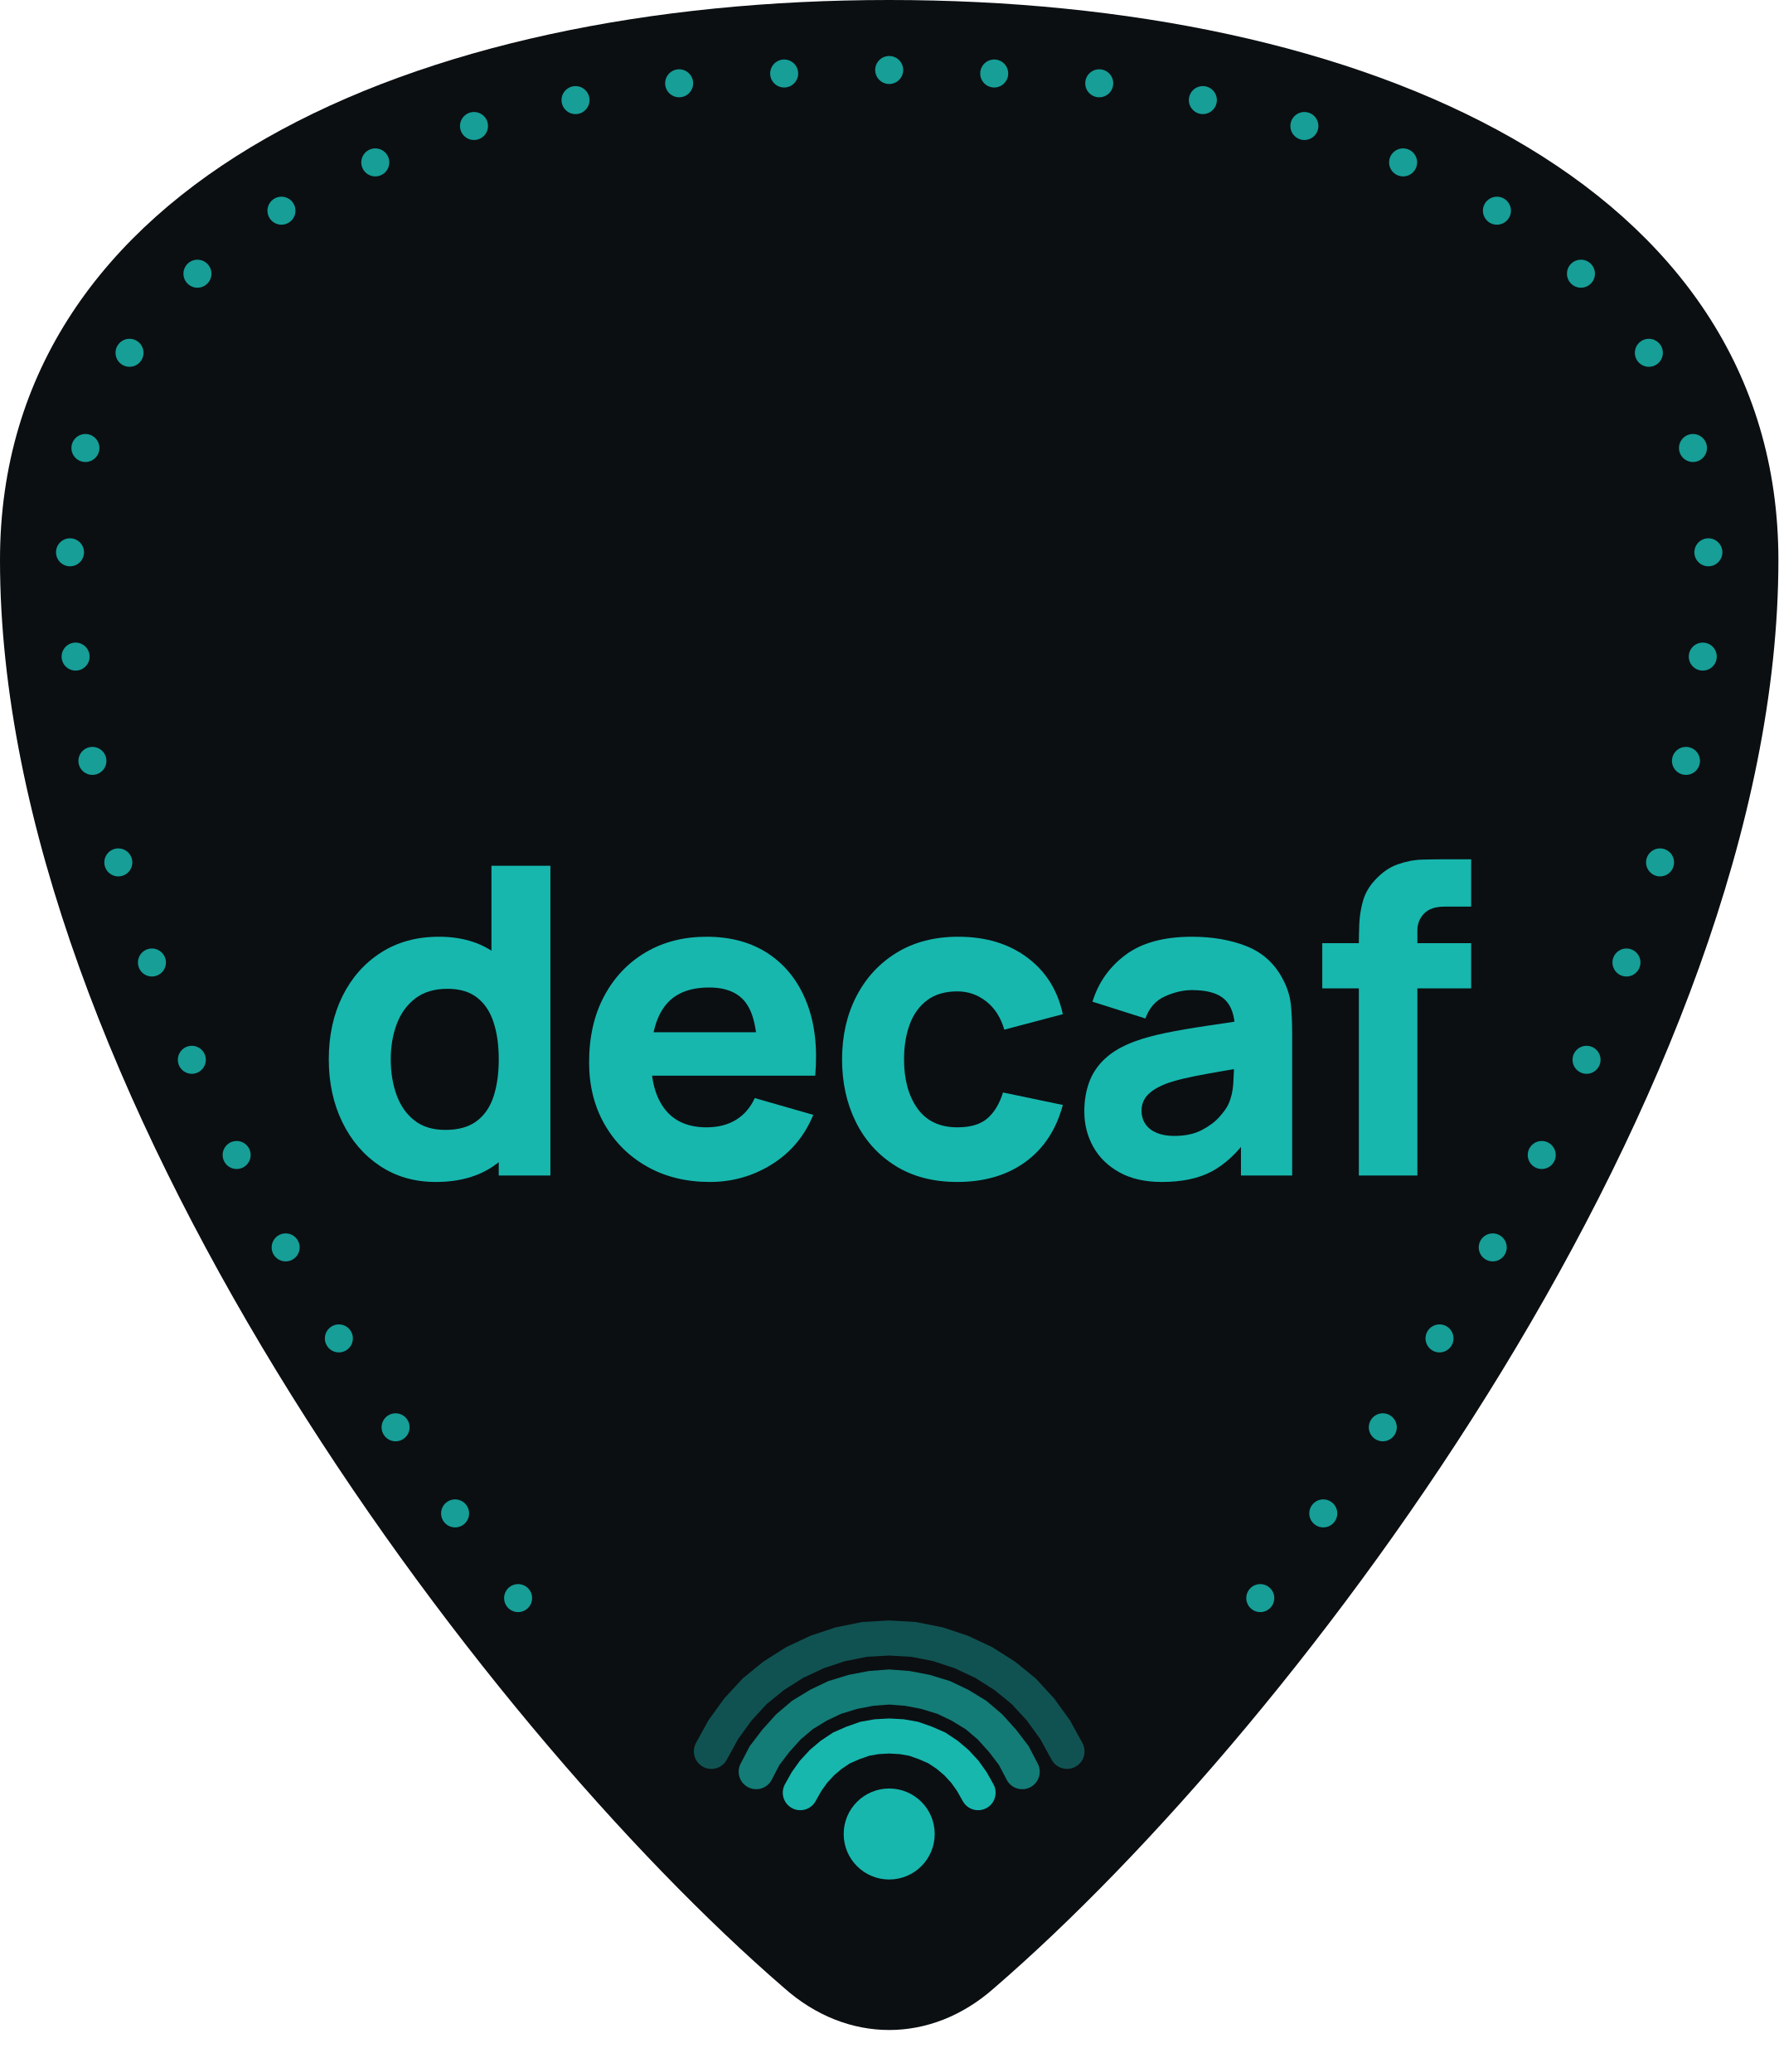
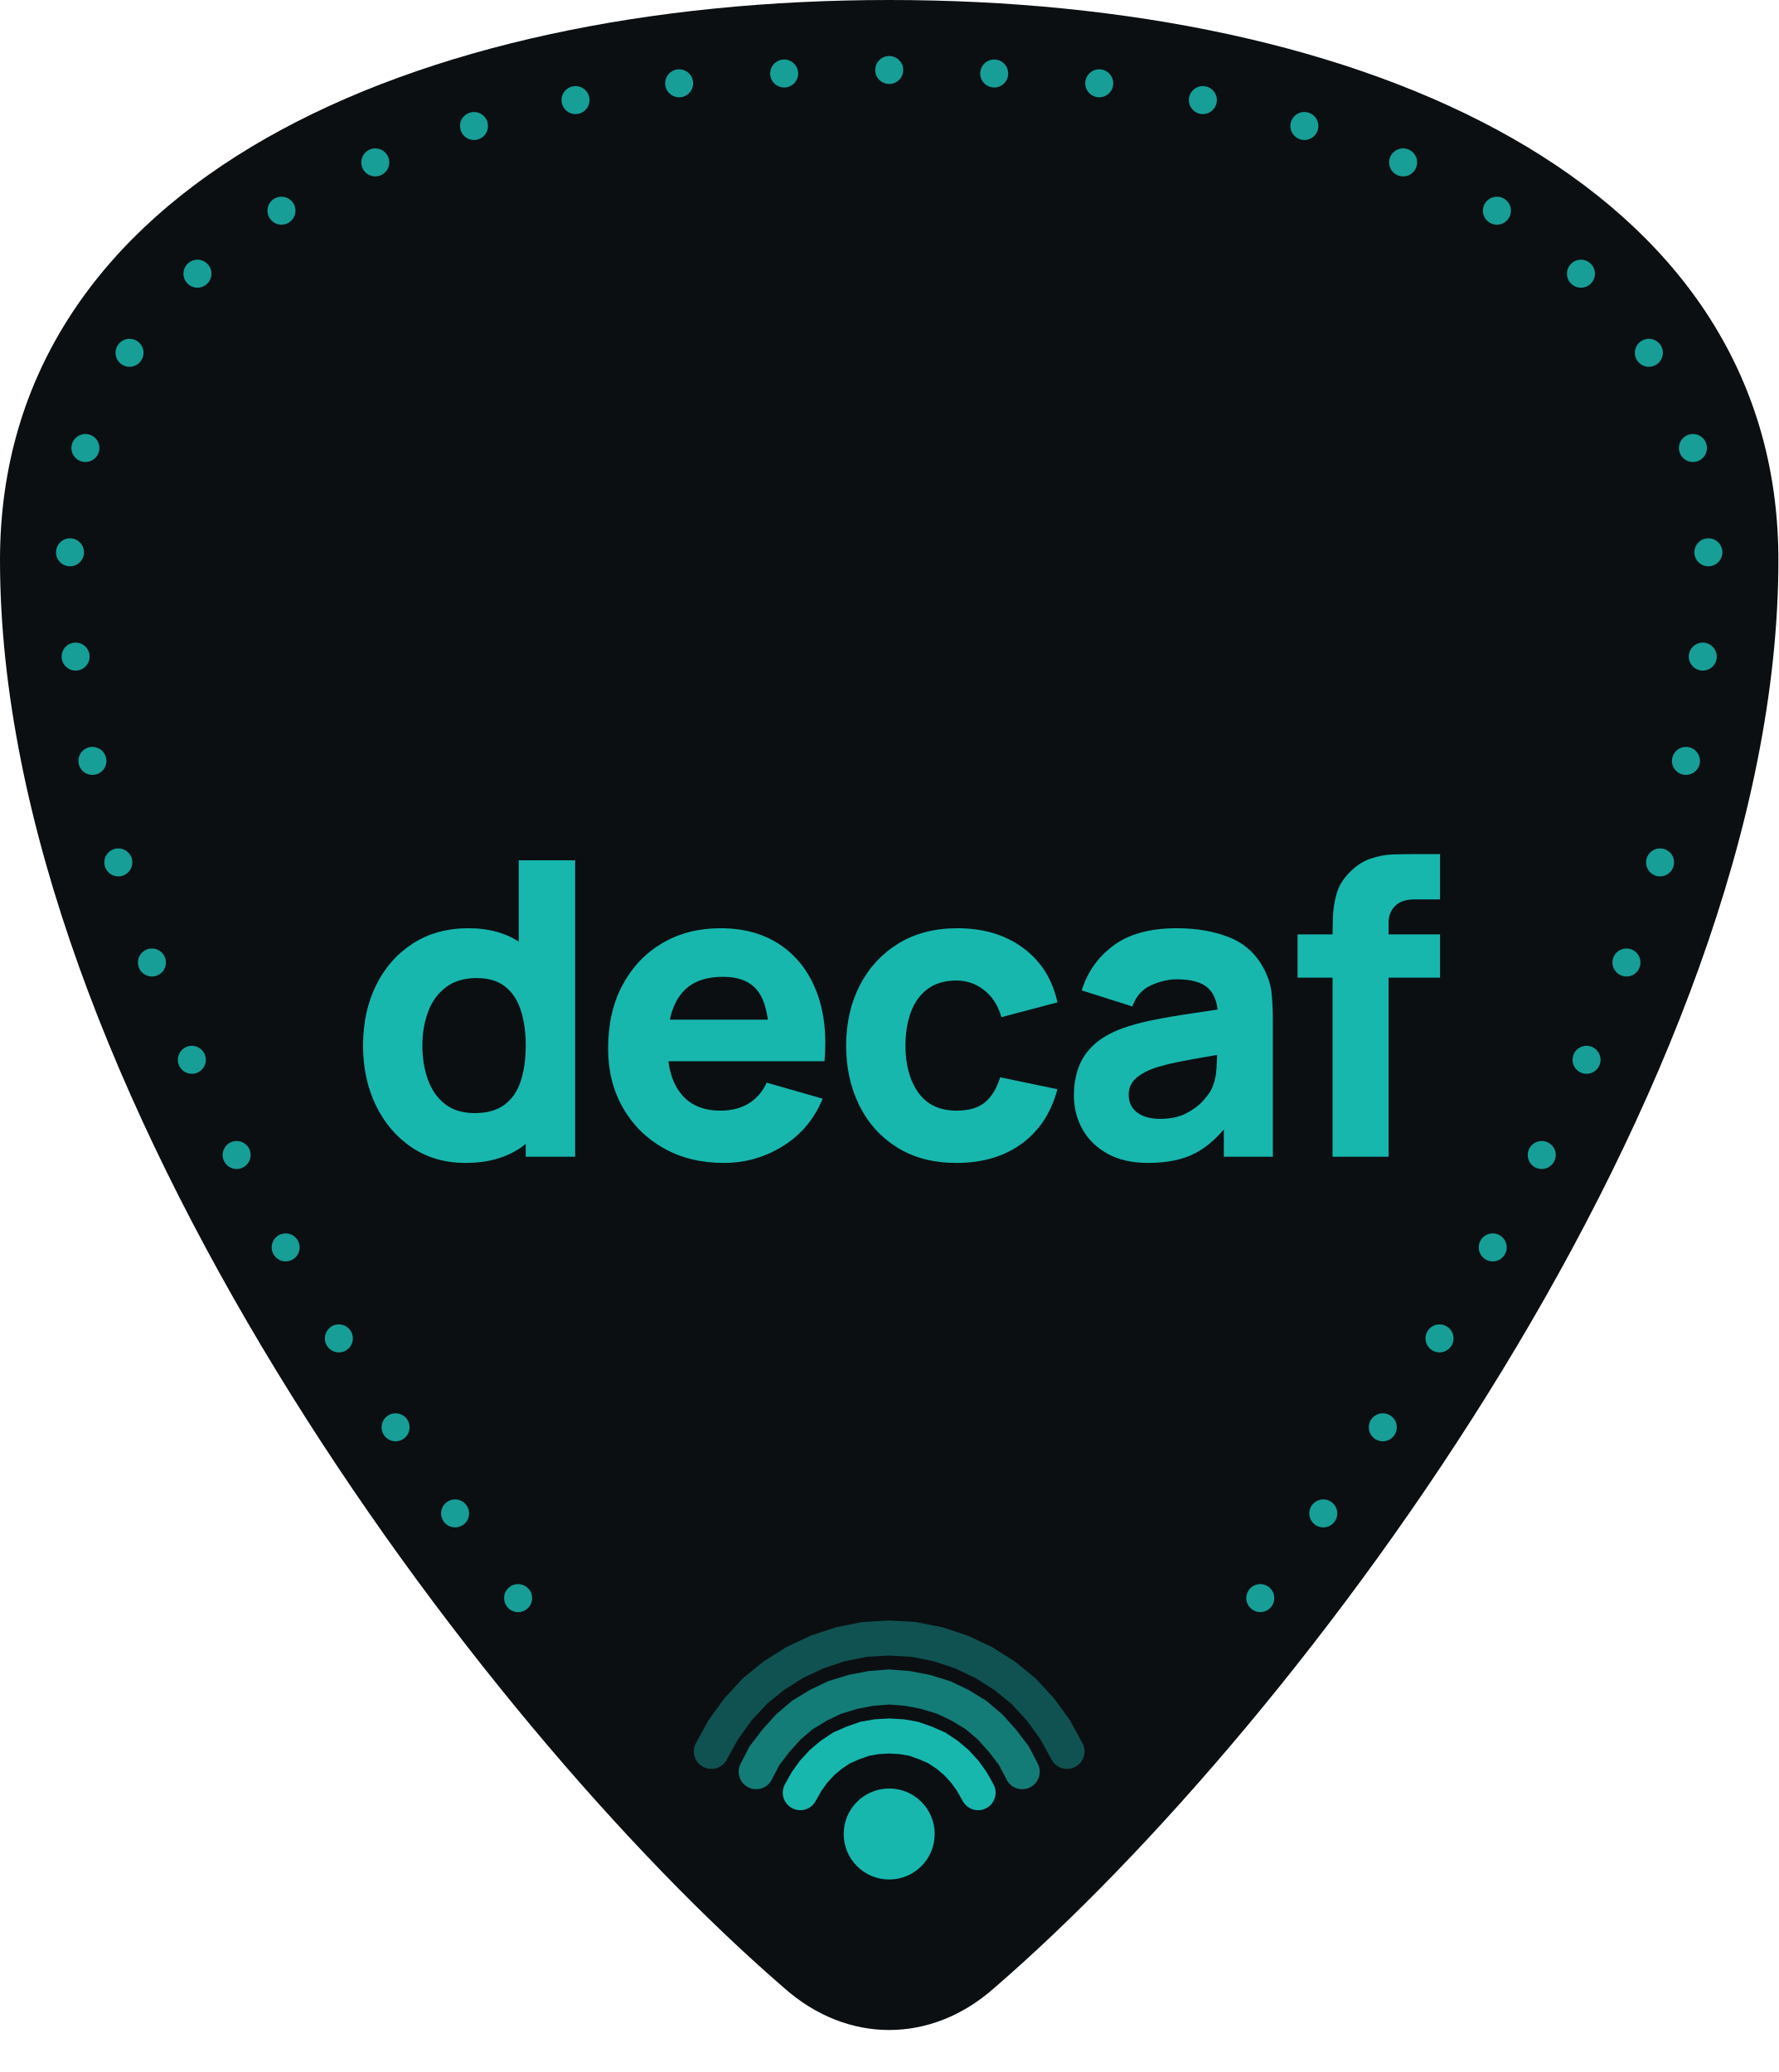
<svg xmlns="http://www.w3.org/2000/svg" viewBox="0 0 25.4 29.6" width="25.4mm" height="29.6mm">
  <defs>
    <clipPath id="pk">
      <path d="M 12.7 0.0 C 19.5 0.0 25.4 2.6 25.4 8.0 C 25.4 15.5 18.6 24.6 14.2 28.4 C 13.3 29.2 12.1 29.2 11.2 28.4 C 6.8 24.6 0.0 15.5 0.0 8.0 C 0.0 2.6 5.9 0.0 12.7 0.0 Z" />
    </clipPath>
  </defs>
  <path d="M 12.7 0.0 C 19.5 0.0 25.4 2.6 25.4 8.0 C 25.4 15.5 18.6 24.6 14.2 28.4 C 13.3 29.2 12.1 29.2 11.2 28.4 C 6.8 24.6 0.0 15.5 0.0 8.0 C 0.0 2.6 5.9 0.0 12.7 0.0 Z" fill="#0B0F12" />
  <g clip-path="url(#pk)">
    <circle cx="12.70" cy="1.00" r="0.2" fill="#17B7AE" opacity="0.85" />
    <circle cx="14.20" cy="1.05" r="0.2" fill="#17B7AE" opacity="0.85" />
    <circle cx="15.70" cy="1.19" r="0.2" fill="#17B7AE" opacity="0.85" />
    <circle cx="17.18" cy="1.43" r="0.2" fill="#17B7AE" opacity="0.85" />
    <circle cx="18.63" cy="1.80" r="0.2" fill="#17B7AE" opacity="0.85" />
    <circle cx="20.04" cy="2.32" r="0.2" fill="#17B7AE" opacity="0.85" />
    <circle cx="21.38" cy="3.01" r="0.2" fill="#17B7AE" opacity="0.85" />
    <circle cx="22.58" cy="3.91" r="0.2" fill="#17B7AE" opacity="0.85" />
    <circle cx="23.55" cy="5.04" r="0.2" fill="#17B7AE" opacity="0.85" />
    <circle cx="24.18" cy="6.40" r="0.2" fill="#17B7AE" opacity="0.85" />
    <circle cx="24.40" cy="7.89" r="0.2" fill="#17B7AE" opacity="0.85" />
    <circle cx="24.32" cy="9.38" r="0.2" fill="#17B7AE" opacity="0.85" />
    <circle cx="24.08" cy="10.87" r="0.2" fill="#17B7AE" opacity="0.85" />
    <circle cx="23.71" cy="12.32" r="0.2" fill="#17B7AE" opacity="0.85" />
    <circle cx="23.23" cy="13.75" r="0.2" fill="#17B7AE" opacity="0.85" />
    <circle cx="22.66" cy="15.14" r="0.2" fill="#17B7AE" opacity="0.85" />
    <circle cx="22.02" cy="16.50" r="0.2" fill="#17B7AE" opacity="0.85" />
    <circle cx="21.32" cy="17.82" r="0.2" fill="#17B7AE" opacity="0.85" />
    <circle cx="20.56" cy="19.12" r="0.2" fill="#17B7AE" opacity="0.85" />
    <circle cx="19.75" cy="20.39" r="0.2" fill="#17B7AE" opacity="0.85" />
    <circle cx="18.90" cy="21.62" r="0.2" fill="#17B7AE" opacity="0.85" />
    <circle cx="18.00" cy="22.83" r="0.2" fill="#17B7AE" opacity="0.85" />
    <circle cx="7.40" cy="22.83" r="0.2" fill="#17B7AE" opacity="0.85" />
    <circle cx="6.50" cy="21.62" r="0.2" fill="#17B7AE" opacity="0.85" />
    <circle cx="5.65" cy="20.39" r="0.2" fill="#17B7AE" opacity="0.85" />
    <circle cx="4.84" cy="19.12" r="0.2" fill="#17B7AE" opacity="0.85" />
    <circle cx="4.08" cy="17.82" r="0.2" fill="#17B7AE" opacity="0.85" />
    <circle cx="3.38" cy="16.50" r="0.2" fill="#17B7AE" opacity="0.85" />
    <circle cx="2.74" cy="15.14" r="0.2" fill="#17B7AE" opacity="0.85" />
    <circle cx="2.17" cy="13.75" r="0.2" fill="#17B7AE" opacity="0.85" />
    <circle cx="1.69" cy="12.32" r="0.2" fill="#17B7AE" opacity="0.85" />
    <circle cx="1.32" cy="10.87" r="0.2" fill="#17B7AE" opacity="0.85" />
    <circle cx="1.08" cy="9.38" r="0.2" fill="#17B7AE" opacity="0.85" />
    <circle cx="1.00" cy="7.89" r="0.2" fill="#17B7AE" opacity="0.85" />
    <circle cx="1.22" cy="6.40" r="0.2" fill="#17B7AE" opacity="0.85" />
    <circle cx="1.85" cy="5.04" r="0.2" fill="#17B7AE" opacity="0.85" />
    <circle cx="2.82" cy="3.91" r="0.2" fill="#17B7AE" opacity="0.85" />
    <circle cx="4.02" cy="3.01" r="0.2" fill="#17B7AE" opacity="0.85" />
    <circle cx="5.36" cy="2.32" r="0.2" fill="#17B7AE" opacity="0.85" />
    <circle cx="6.77" cy="1.80" r="0.2" fill="#17B7AE" opacity="0.85" />
    <circle cx="8.22" cy="1.43" r="0.2" fill="#17B7AE" opacity="0.85" />
    <circle cx="9.70" cy="1.19" r="0.2" fill="#17B7AE" opacity="0.85" />
    <circle cx="11.20" cy="1.05" r="0.2" fill="#17B7AE" opacity="0.85" />
    <path d="M11.43 25.61 L11.52 25.45 L11.62 25.31 L11.74 25.18 L11.87 25.07 L12.02 24.97 L12.18 24.90 L12.35 24.84 L12.52 24.81 L12.70 24.80 L12.88 24.81 L13.05 24.84 L13.22 24.90 L13.38 24.97 L13.53 25.07 L13.66 25.18 L13.78 25.31 L13.88 25.45 L13.97 25.61" fill="none" stroke="#17B7AE" stroke-width="0.5" stroke-linecap="round" opacity="1.0" />
    <path d="M10.80 25.31 L10.92 25.08 L11.08 24.87 L11.26 24.67 L11.46 24.50 L11.69 24.36 L11.92 24.25 L12.18 24.17 L12.44 24.12 L12.70 24.10 L12.96 24.12 L13.22 24.17 L13.48 24.25 L13.71 24.36 L13.94 24.50 L14.14 24.67 L14.32 24.87 L14.48 25.08 L14.60 25.31" fill="none" stroke="#17B7AE" stroke-width="0.5" stroke-linecap="round" opacity="0.65" />
    <path d="M10.16 25.02 L10.33 24.71 L10.54 24.42 L10.78 24.16 L11.05 23.94 L11.35 23.75 L11.67 23.60 L12.00 23.49 L12.35 23.42 L12.70 23.40 L13.05 23.42 L13.40 23.49 L13.73 23.60 L14.05 23.75 L14.35 23.94 L14.62 24.16 L14.86 24.42 L15.07 24.71 L15.24 25.02" fill="none" stroke="#17B7AE" stroke-width="0.5" stroke-linecap="round" opacity="0.4" />
    <circle cx="12.7" cy="26.2" r="0.65" fill="#17B7AE" />
-     <path transform="translate(4.450 16.793) scale(0.003073 -0.003073)" d="M578 -30Q429 -30 317.0 45.0Q205 120 142.5 249.0Q80 378 80 540Q80 705 143.5 833.5Q207 962 322.0 1036.0Q437 1110 592 1110Q746 1110 851.0 1035.0Q956 960 1010.0 831.0Q1064 702 1064 540Q1064 378 1009.5 249.0Q955 120 847.0 45.0Q739 -30 578 -30ZM622 212Q713 212 767.5 253.0Q822 294 846.0 368.0Q870 442 870 540Q870 638 846.0 712.0Q822 786 769.5 827.0Q717 868 632 868Q541 868 482.5 823.5Q424 779 396.0 704.5Q368 630 368 540Q368 449 395.0 374.5Q422 300 478.0 256.0Q534 212 622 212ZM870 0V740H836V1440H1110V0Z" fill="#17B7AE" />
-     <path transform="translate(8.168 16.793) scale(0.003073 -0.003073)" d="M642 -30Q476 -30 349.5 41.5Q223 113 151.5 238.5Q80 364 80 526Q80 703 150.0 834.0Q220 965 343.0 1037.5Q466 1110 626 1110Q796 1110 915.0 1030.0Q1034 950 1091.0 805.0Q1148 660 1131 464H862V564Q862 729 809.5 801.5Q757 874 638 874Q499 874 433.5 789.5Q368 705 368 540Q368 389 433.5 306.5Q499 224 626 224Q706 224 763.0 259.0Q820 294 850 360L1122 282Q1061 134 929.5 52.0Q798 -30 642 -30ZM284 464V666H1000V464Z" fill="#17B7AE" />
-     <path transform="translate(11.781 16.793) scale(0.003073 -0.003073)" d="M616 -30Q448 -30 328.0 45.0Q208 120 144.0 249.0Q80 378 80 540Q80 704 146.5 833.0Q213 962 334.0 1036.0Q455 1110 620 1110Q811 1110 940.5 1013.5Q1070 917 1106 750L834 678Q810 762 750.5 809.0Q691 856 616 856Q530 856 475.0 814.5Q420 773 394.0 701.5Q368 630 368 540Q368 399 430.5 311.5Q493 224 616 224Q708 224 756.0 266.0Q804 308 828 386L1106 328Q1060 156 932.0 63.0Q804 -30 616 -30Z" fill="#17B7AE" />
-     <path transform="translate(15.241 16.793) scale(0.003073 -0.003073)" d="M440 -30Q324 -30 243.5 14.5Q163 59 121.5 133.5Q80 208 80 298Q80 373 103.0 435.0Q126 497 177.5 544.5Q229 592 316 624Q376 646 459.0 663.0Q542 680 647.0 695.5Q752 711 878 730L780 676Q780 772 734.0 817.0Q688 862 580 862Q520 862 455.0 833.0Q390 804 364 730L118 808Q159 942 272.0 1026.0Q385 1110 580 1110Q723 1110 834.0 1066.0Q945 1022 1002 914Q1034 854 1040.0 794.0Q1046 734 1046 660V0H808V222L842 176Q763 67 671.5 18.5Q580 -30 440 -30ZM498 184Q573 184 624.5 210.5Q676 237 706.5 271.0Q737 305 748 328Q769 372 772.5 430.5Q776 489 776 528L856 508Q735 488 660.0 474.5Q585 461 539.0 450.0Q493 439 458 426Q418 410 393.5 391.5Q369 373 357.5 351.0Q346 329 346 302Q346 265 364.5 238.5Q383 212 417.0 198.0Q451 184 498 184Z" fill="#17B7AE" />
-     <path transform="translate(18.701 16.793) scale(0.003073 -0.003073)" d="M230 0V1076Q230 1117 232.0 1169.0Q234 1221 248.5 1274.0Q263 1327 302 1370Q352 1426 410.5 1446.5Q469 1467 524.0 1468.5Q579 1470 618 1470H752V1250H628Q564 1250 533.0 1217.5Q502 1185 502 1140V0ZM60 870V1080H752V870Z" fill="#17B7AE" />
+     <path transform="translate(4.950 16.525) scale(0.002941 -0.002941)" d="M578 -30Q429 -30 317.0 45.0Q205 120 142.5 249.0Q80 378 80 540Q80 705 143.5 833.5Q207 962 322.0 1036.0Q437 1110 592 1110Q746 1110 851.0 1035.0Q956 960 1010.0 831.0Q1064 702 1064 540Q1064 378 1009.5 249.0Q955 120 847.0 45.0Q739 -30 578 -30ZM622 212Q713 212 767.5 253.0Q822 294 846.0 368.0Q870 442 870 540Q870 638 846.0 712.0Q822 786 769.5 827.0Q717 868 632 868Q541 868 482.5 823.5Q424 779 396.0 704.5Q368 630 368 540Q368 449 395.0 374.5Q422 300 478.0 256.0Q534 212 622 212ZM870 0V740H836V1440H1110V0Z" fill="#17B7AE" />
+     <path transform="translate(8.450 16.525) scale(0.002941 -0.002941)" d="M642 -30Q476 -30 349.5 41.5Q223 113 151.5 238.5Q80 364 80 526Q80 703 150.0 834.0Q220 965 343.0 1037.5Q466 1110 626 1110Q796 1110 915.0 1030.0Q1034 950 1091.0 805.0Q1148 660 1131 464H862V564Q862 729 809.5 801.5Q757 874 638 874Q499 874 433.5 789.5Q368 705 368 540Q368 389 433.5 306.5Q499 224 626 224Q706 224 763.0 259.0Q820 294 850 360L1122 282Q1061 134 929.5 52.0Q798 -30 642 -30ZM284 464V666H1000V464Z" fill="#17B7AE" />
+     <path transform="translate(11.850 16.525) scale(0.002941 -0.002941)" d="M616 -30Q448 -30 328.0 45.0Q208 120 144.0 249.0Q80 378 80 540Q80 704 146.5 833.0Q213 962 334.0 1036.0Q455 1110 620 1110Q811 1110 940.5 1013.5Q1070 917 1106 750L834 678Q810 762 750.5 809.0Q691 856 616 856Q530 856 475.0 814.5Q420 773 394.0 701.5Q368 630 368 540Q368 399 430.5 311.5Q493 224 616 224Q708 224 756.0 266.0Q804 308 828 386L1106 328Q1060 156 932.0 63.0Q804 -30 616 -30Z" fill="#17B7AE" />
+     <path transform="translate(15.103 16.525) scale(0.002941 -0.002941)" d="M440 -30Q324 -30 243.5 14.5Q163 59 121.5 133.5Q80 208 80 298Q80 373 103.0 435.0Q126 497 177.5 544.5Q229 592 316 624Q376 646 459.0 663.0Q542 680 647.0 695.5Q752 711 878 730L780 676Q780 772 734.0 817.0Q688 862 580 862Q520 862 455.0 833.0Q390 804 364 730L118 808Q159 942 272.0 1026.0Q385 1110 580 1110Q723 1110 834.0 1066.0Q945 1022 1002 914Q1034 854 1040.0 794.0Q1046 734 1046 660V0H808V222L842 176Q763 67 671.5 18.5Q580 -30 440 -30ZM498 184Q573 184 624.5 210.5Q676 237 706.5 271.0Q737 305 748 328Q769 372 772.5 430.5Q776 489 776 528L856 508Q735 488 660.0 474.5Q585 461 539.0 450.0Q493 439 458 426Q418 410 393.5 391.5Q369 373 357.5 351.0Q346 329 346 302Q346 265 364.5 238.5Q383 212 417.0 198.0Q451 184 498 184Z" fill="#17B7AE" />
+     <path transform="translate(18.356 16.525) scale(0.002941 -0.002941)" d="M230 0V1076Q230 1117 232.0 1169.0Q234 1221 248.5 1274.0Q263 1327 302 1370Q352 1426 410.5 1446.5Q469 1467 524.0 1468.5Q579 1470 618 1470H752V1250H628Q564 1250 533.0 1217.5Q502 1185 502 1140V0ZM60 870V1080H752V870Z" fill="#17B7AE" />
  </g>
</svg>
